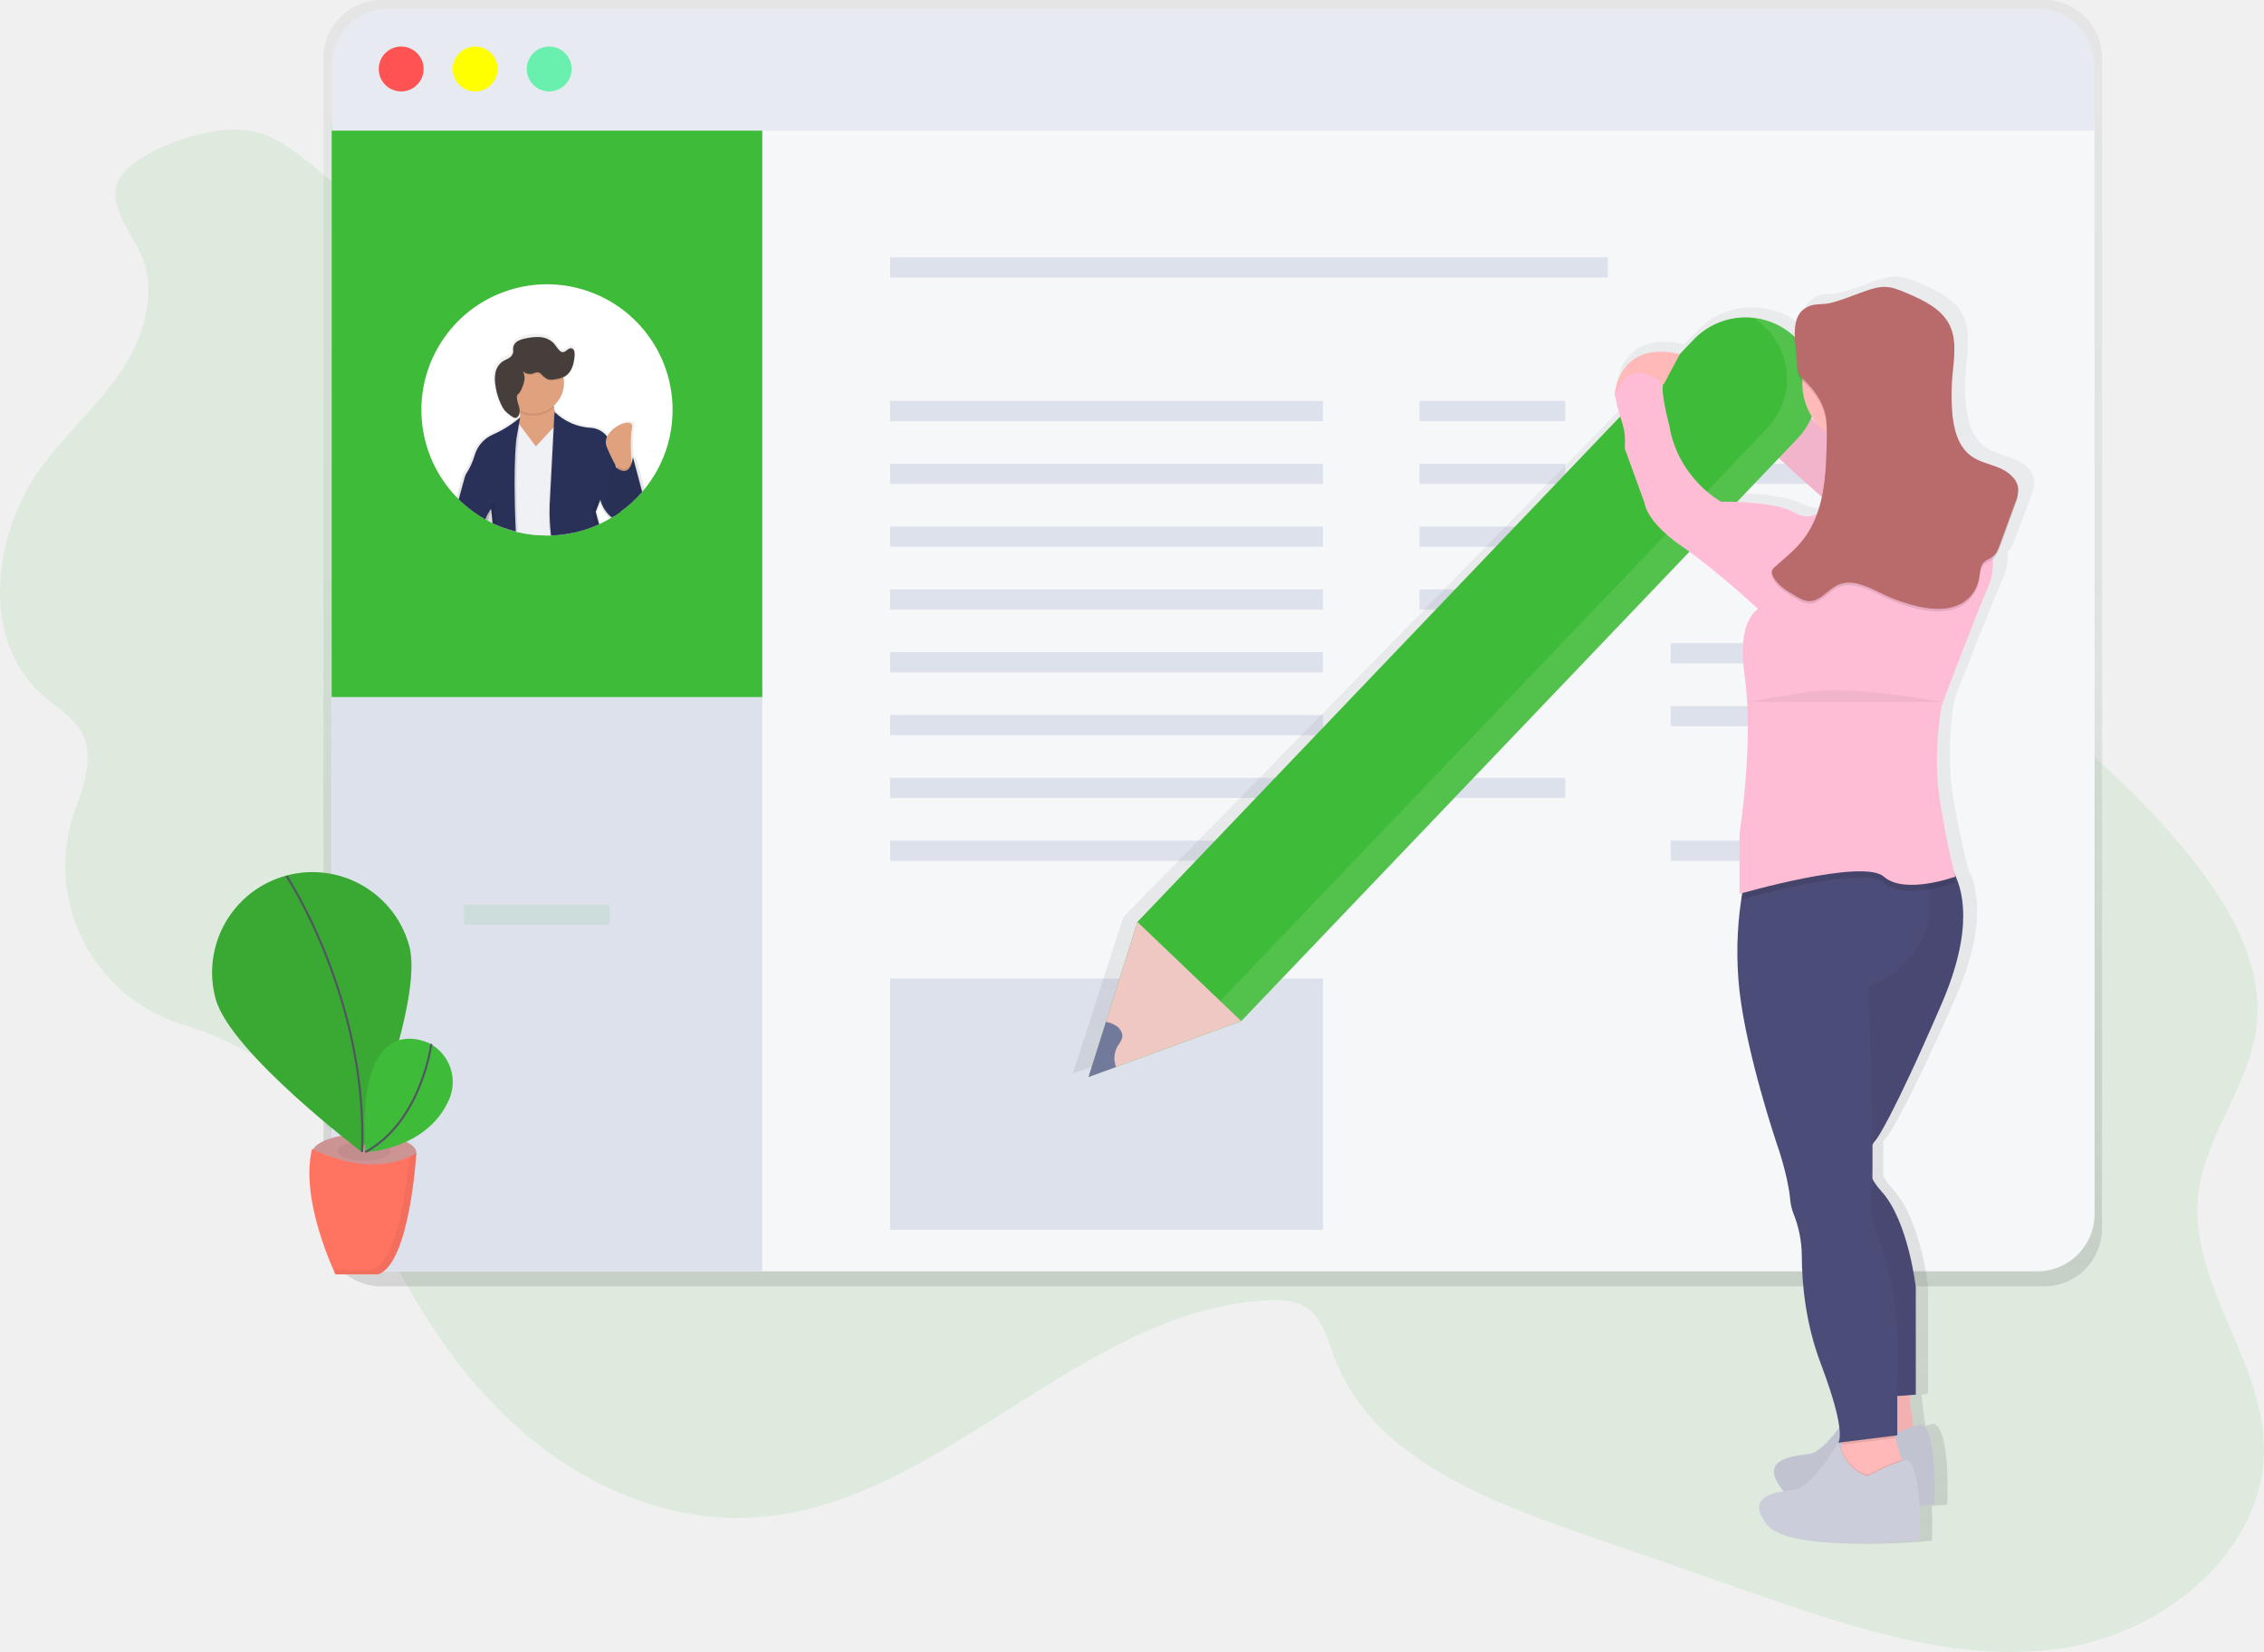
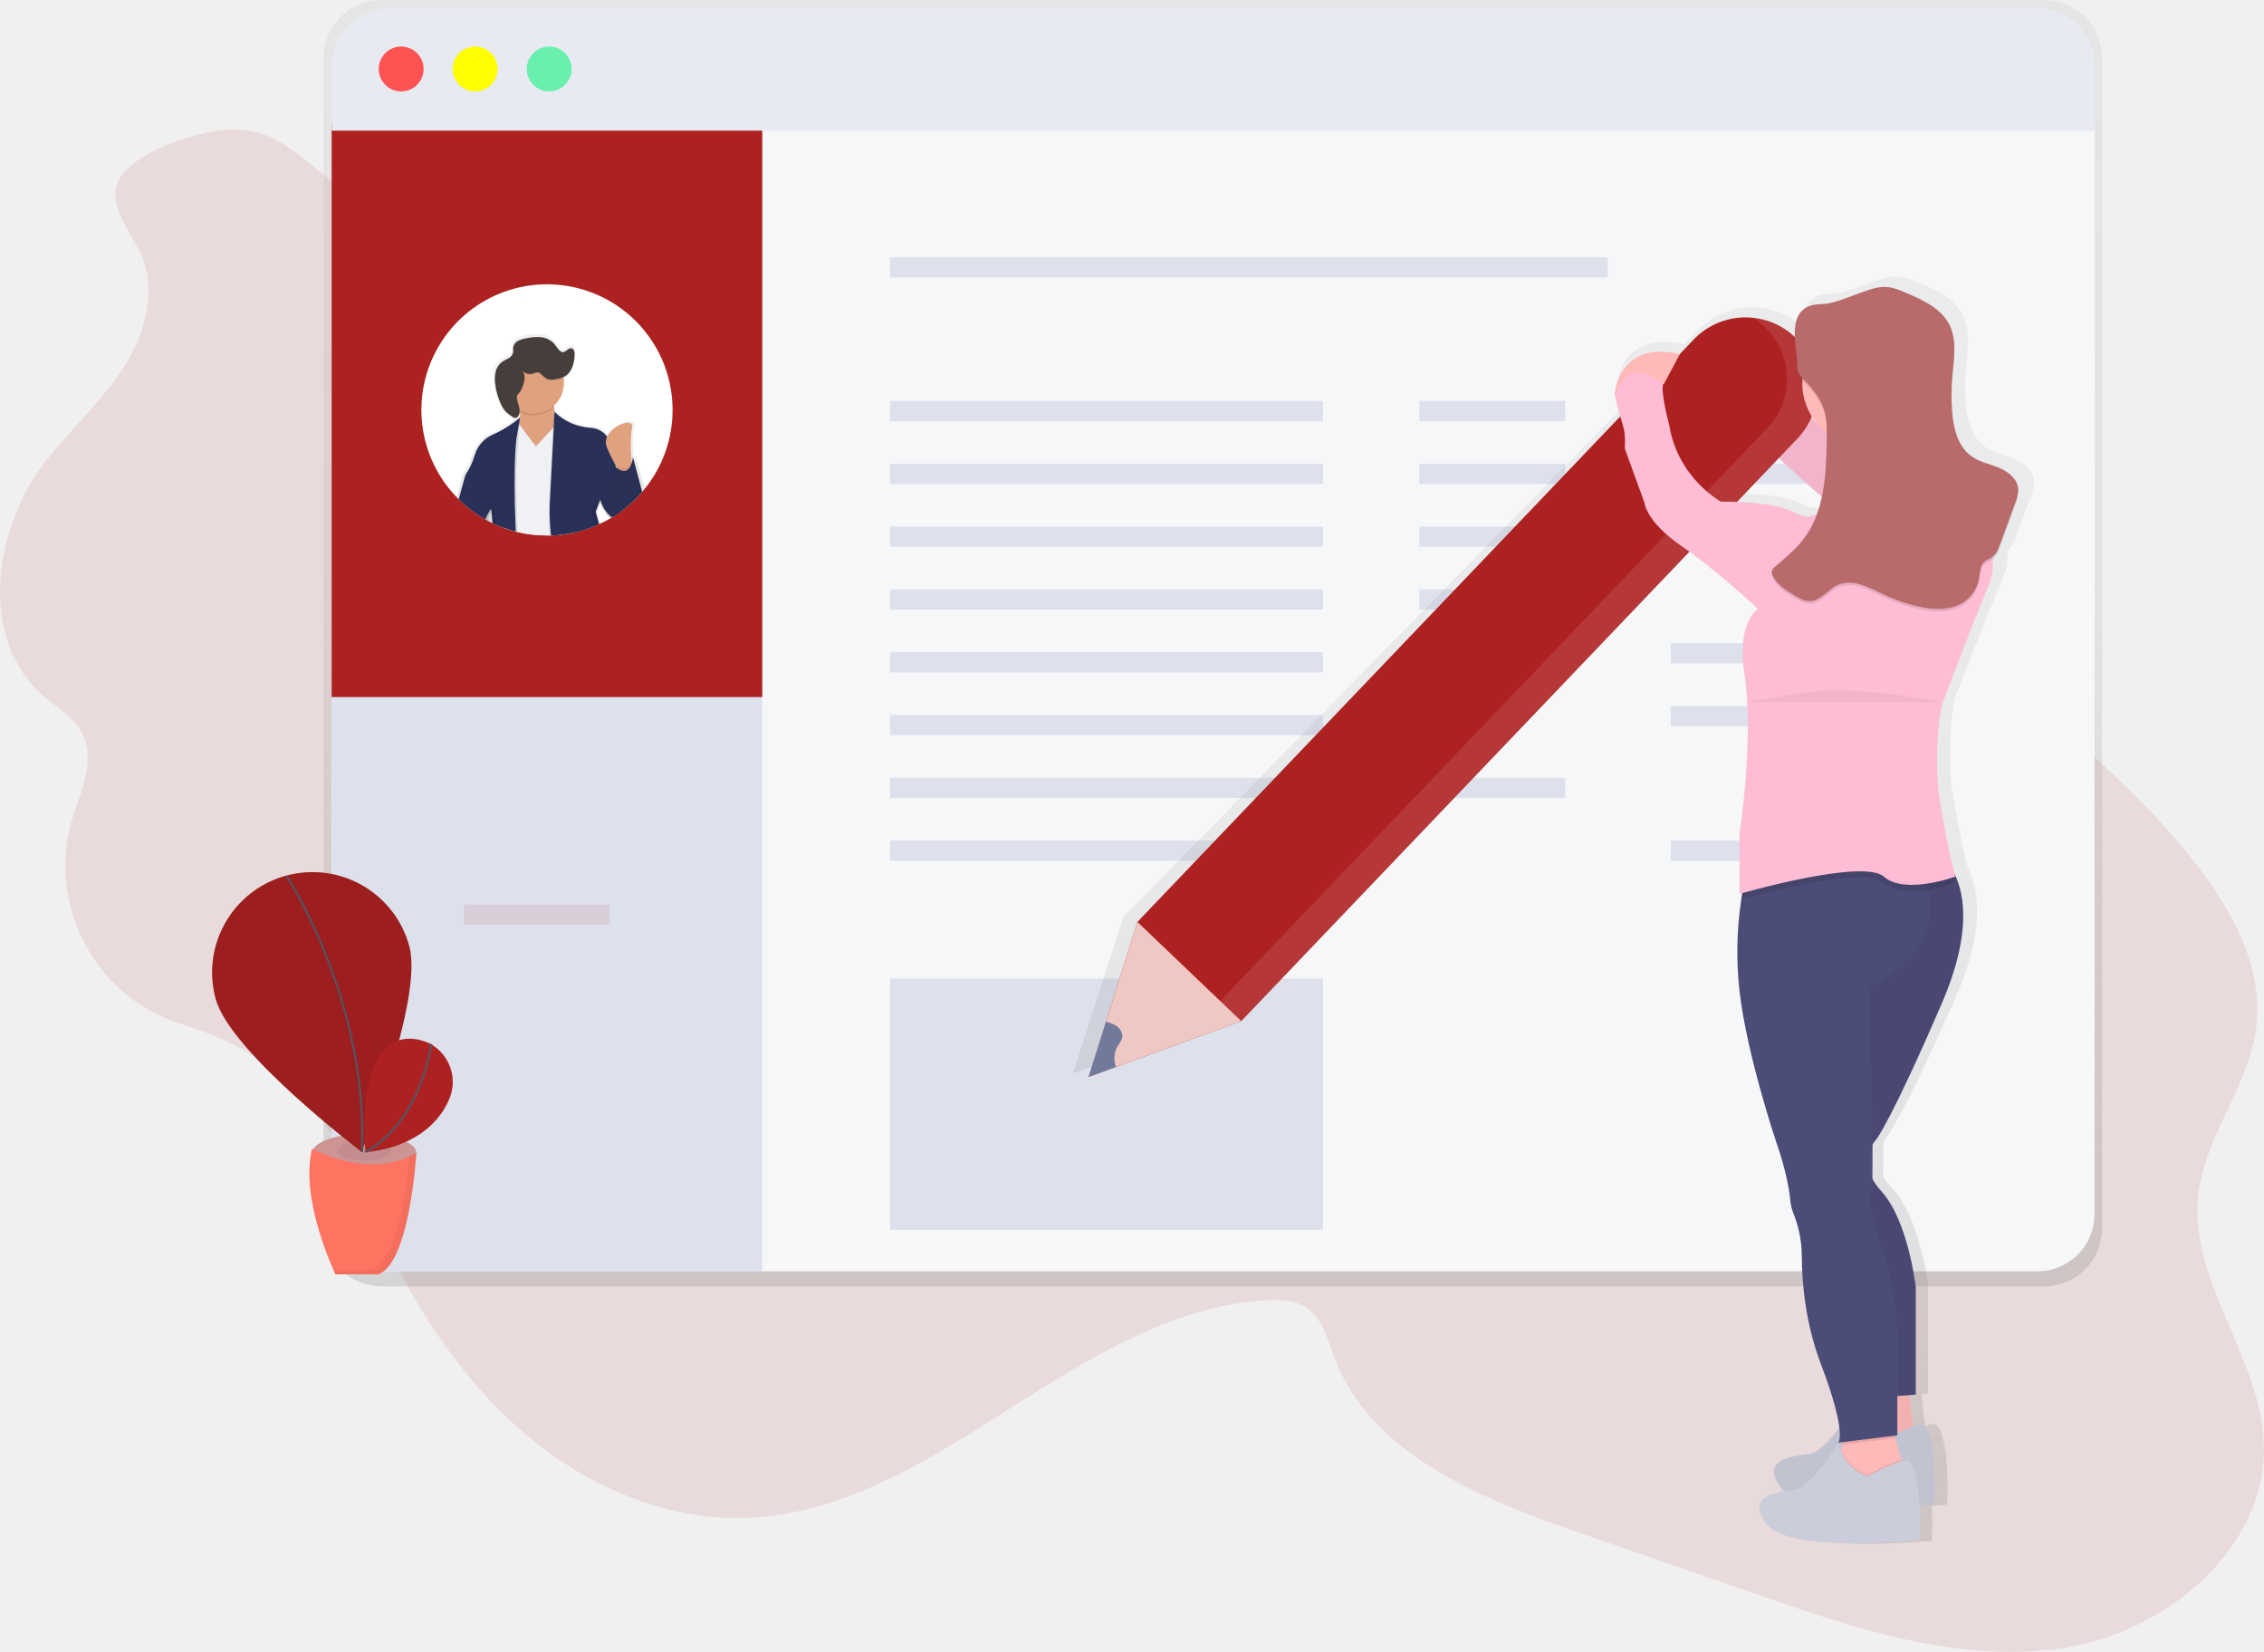
<svg xmlns="http://www.w3.org/2000/svg" xmlns:xlink="http://www.w3.org/1999/xlink" id="eb784e0d-05db-44e6-8395-40b319063039" data-name="Layer 1" width="1094" height="798.15" viewBox="0 0 1094 798.15">
  <defs>
    <linearGradient id="b86fccb4-da21-4a09-8d3b-ff994f3aa5aa" x1="639.03" y1="672.43" x2="639.03" y2="50.93" gradientUnits="userSpaceOnUse">
      <stop offset="0" stop-color="gray" stop-opacity="0.25" />
      <stop offset="0.54" stop-color="gray" stop-opacity="0.12" />
      <stop offset="1" stop-color="gray" stop-opacity="0.1" />
    </linearGradient>
    <linearGradient id="d2adb5db-d5c7-49ab-bfdd-50ec6aa449ae" x1="319.12" y1="309.68" x2="319.12" y2="212.15" xlink:href="#b86fccb4-da21-4a09-8d3b-ff994f3aa5aa" />
    <linearGradient id="fd1a872a-c2fb-4cd4-906a-a62e176bbce4" x1="332.56" y1="304.74" x2="332.56" y2="246.12" gradientTransform="matrix(-1, 0, 0, 1, 652, 0)" xlink:href="#b86fccb4-da21-4a09-8d3b-ff994f3aa5aa" />
    <linearGradient id="636ac3f3-8a9d-4cd8-9529-d45e35aeb867" x1="803.65" y1="796.85" x2="803.65" y2="184.5" xlink:href="#b86fccb4-da21-4a09-8d3b-ff994f3aa5aa" />
  </defs>
  <g opacity="0.1">
-     <path d="M119.37,170.3c10.2,17.75,4.55,40.79-6.53,58S86,259.17,73.72,275.59C49.31,308.35,43,360.08,73.78,387c6.63,5.8,14.83,10.39,18.87,18.21C98.23,416,94.1,429,89.89,440.43l-.35.94C73.63,484.5,97.07,532.3,141,545.83c24.31,7.49,46.25,19.63,62.49,39.26,14.19,17.16,22.39,38.33,31.75,58.53C252.16,680.11,274,715,304.18,741.57s69.56,44.18,109.76,42.73c91.82-3.31,159.43-100,251.16-105.09,6.61-.37,13.65-.12,19.18,3.52,7.8,5.14,10.19,15.23,13.47,24,17.37,46.43,69.67,67.83,116.5,84.09l88,30.58c47.8,16.6,98,33.45,148,25.76s98.82-48.75,96.65-99.31c-1.78-41.53-36.2-78.08-31.69-119.41,3.12-28.56,24.51-52.55,28.09-81.06,3.73-29.67-12.49-58.16-31.16-81.52-53.72-67.24-130.28-111.56-205-154.31-52.63-30.12-105.53-60.36-162.19-82-139.68-53.21-293.2-50.92-442-65.44-25.59-2.5-52.34-5.44-75.79-16.75-18-8.68-32.07-28.75-51.82-33-15.05-3.24-37.31,3.45-50.45,10.76C100.94,138.54,107.54,149.71,119.37,170.3Z" transform="translate(-53 -50.93)" fill="#3fbb3a" />
+     <path d="M119.37,170.3c10.2,17.75,4.55,40.79-6.53,58S86,259.17,73.72,275.59C49.31,308.35,43,360.08,73.78,387c6.63,5.8,14.83,10.39,18.87,18.21C98.23,416,94.1,429,89.89,440.43l-.35.94C73.63,484.5,97.07,532.3,141,545.83c24.31,7.49,46.25,19.63,62.49,39.26,14.19,17.16,22.39,38.33,31.75,58.53C252.16,680.11,274,715,304.18,741.57s69.56,44.18,109.76,42.73c91.82-3.31,159.43-100,251.16-105.09,6.61-.37,13.65-.12,19.18,3.52,7.8,5.14,10.19,15.23,13.47,24,17.37,46.43,69.67,67.83,116.5,84.09l88,30.58c47.8,16.6,98,33.45,148,25.76s98.82-48.75,96.65-99.31c-1.78-41.53-36.2-78.08-31.69-119.41,3.12-28.56,24.51-52.55,28.09-81.06,3.73-29.67-12.49-58.16-31.16-81.52-53.72-67.24-130.28-111.56-205-154.31-52.63-30.12-105.53-60.36-162.19-82-139.68-53.21-293.2-50.92-442-65.44-25.59-2.5-52.34-5.44-75.79-16.75-18-8.68-32.07-28.75-51.82-33-15.05-3.24-37.31,3.45-50.45,10.76C100.94,138.54,107.54,149.71,119.37,170.3Z" transform="translate(-53 -50.93)" fill="#ad2121" />
  </g>
  <path d="M1040.87,50.93H237.18A28,28,0,0,0,209.3,79.08V644.28a28,28,0,0,0,27.88,28.15h803.69a28,28,0,0,0,27.88-28.15V79.08A28,28,0,0,0,1040.87,50.93Z" transform="translate(-53 -50.93)" fill="url(#b86fccb4-da21-4a09-8d3b-ff994f3aa5aa)" />
  <path d="M1065.12,110.81V637.54a27.64,27.64,0,0,1-27.64,27.64H240.89a27.64,27.64,0,0,1-27.64-27.64V110.81Z" transform="translate(-53 -50.93)" fill="#f6f7f9" />
  <path d="M421.34,382.3V665.17H240.89c-15.26,0-27.64-12.62-27.64-28.18V382.3Z" transform="translate(-53 -50.93)" fill="#dde1ec" />
  <rect x="430.12" y="124.37" width="346.82" height="9.75" fill="#dde1ec" />
  <rect x="430.12" y="193.73" width="209.17" height="9.75" fill="#dde1ec" />
  <rect x="685.9" y="193.73" width="70.45" height="9.75" fill="#dde1ec" />
  <g opacity="0.1">
-     <rect x="224.19" y="437.04" width="70.45" height="9.75" fill="#3fbb3a" />
+     <rect x="224.19" y="437.04" width="70.45" height="9.75" fill="#ad2121" />
  </g>
  <rect x="685.9" y="284.77" width="70.45" height="9.75" fill="#dde1ec" />
  <rect x="685.9" y="375.81" width="70.45" height="9.75" fill="#dde1ec" />
  <rect x="685.9" y="224.08" width="70.45" height="9.75" fill="#dde1ec" />
  <rect x="807.28" y="224.08" width="70.45" height="9.75" fill="#dde1ec" />
  <rect x="685.9" y="254.42" width="70.45" height="9.75" fill="#dde1ec" />
  <rect x="807.28" y="254.42" width="70.45" height="9.75" fill="#dde1ec" />
  <rect x="807.28" y="310.78" width="70.45" height="9.75" fill="#dde1ec" />
  <rect x="807.28" y="341.13" width="70.45" height="9.75" fill="#dde1ec" />
  <rect x="807.28" y="406.16" width="70.45" height="9.75" fill="#dde1ec" />
  <rect x="430.12" y="224.08" width="209.17" height="9.75" fill="#dde1ec" />
  <rect x="430.12" y="254.42" width="209.17" height="9.75" fill="#dde1ec" />
  <rect x="430.12" y="284.77" width="209.17" height="9.75" fill="#dde1ec" />
  <rect x="430.12" y="315.12" width="209.17" height="9.75" fill="#dde1ec" />
  <rect x="430.12" y="345.46" width="209.17" height="9.75" fill="#dde1ec" />
  <rect x="430.12" y="375.81" width="209.17" height="9.75" fill="#dde1ec" />
  <rect x="430.12" y="406.16" width="209.17" height="9.75" fill="#dde1ec" />
-   <rect x="160.25" y="59.34" width="208.09" height="277.45" fill="#3fbb3a" />
+   <rect x="160.25" y="59.34" width="208.09" height="277.45" fill="#ad2121" />
  <path d="M1065.12,82.63A27.64,27.64,0,0,0,1037.48,55H240.89a27.64,27.64,0,0,0-27.64,27.64v31.43h851.87Z" transform="translate(-53 -50.93)" fill="#e8eaf1" />
  <circle cx="193.85" cy="33.33" r="10.84" fill="#ff5252" />
  <circle cx="229.61" cy="33.33" r="10.84" fill="#ff0" />
  <circle cx="265.38" cy="33.33" r="10.84" fill="#69f0ae" />
  <path d="M378,249a60.41,60.41,0,0,1-13.52,38.17c-.33.41-.66.81-1,1.21h0a1.64,1.64,0,0,0-.18.22,61,61,0,0,1-10.47,9.59l-.5.37c-.69.49-1.39,1-2.1,1.42l-.49.31-1.05.65a5.33,5.33,0,0,1-.48.27,3.21,3.21,0,0,1-.41.25c-1.54.9-3.13,1.73-4.76,2.49-.18.1-.38.18-.57.27s-.41.2-.63.28-.65.29-1,.42a59.06,59.06,0,0,1-10.83,3.4,60.5,60.5,0,0,1-10.75,1.31h-.55l-1.43,0A60.59,60.59,0,0,1,303.11,308l-.87-.21q-3.06-.8-6-1.86c-1.19-.44-2.37-.92-3.52-1.43-.29-.13-.57-.25-.86-.39l-.87-.39-.76-.39h0l-.8-.41-.89-.47-1-.57-.16-.09a60.93,60.93,0,0,1-11.78-8.71c-.3-.29-.61-.57-.9-.88s-.63-.62-.93-.94A60.69,60.69,0,1,1,378,249Z" transform="translate(-53 -50.93)" fill="#fff" />
  <path d="M360,270.62a17.33,17.33,0,0,1-.59,2.67,2.47,2.47,0,0,1-.13.4c0-.38-.07-.78-.09-1.21h0c-.3-4.45-.56-11.48.34-15.64.85-3.91-5.34-2.72-9.47.78h0a10.89,10.89,0,0,0-2.88,3.61c-.09-.12-.18-.23-.28-.35a10.9,10.9,0,0,0-8.2-4.05,27.91,27.91,0,0,1-17.43-7.64c-.2-.81-.35-1.61-.47-2.42,0-.25-.08-.51-.11-.76a15.07,15.07,0,0,0,4.63-7.81s0-.08,0-.12a15.1,15.1,0,0,0,.38-3.32c0-.46,0-.9-.05-1.34,0-.16,0-.33-.05-.49s0-.38-.08-.56a6.61,6.61,0,0,0,.73-.38,8.38,8.38,0,0,0,3.24-3.67l0-.08a13.83,13.83,0,0,0,.64-1.66,0,0,0,0,0,0,0,20.07,20.07,0,0,0,.83-5c0-.21,0-.42,0-.65,0-1.31-.26-2.95-1.54-3.22-1.69-.36-2.92,2.19-4.63,1.92a2.6,2.6,0,0,1-1.34-.81c-1.16-1.15-1.94-2.63-3.1-3.79a10.6,10.6,0,0,0-6.62-2.81,25,25,0,0,0-7.28.67,12.26,12.26,0,0,0-3.76,1.28,4.48,4.48,0,0,0-2.25,3.09,4.41,4.41,0,0,0,0,.85c0,.42,0,.86,0,1.29a4.8,4.8,0,0,1-.07.55,4.57,4.57,0,0,1-2.31,2.76c-1.06.63-2.24,1.07-3.25,1.79a8.51,8.51,0,0,0-3.13,5,13.22,13.22,0,0,0-.35,3.39,22.43,22.43,0,0,0,.17,3.08,33.06,33.06,0,0,0,2.86,9.92,15.84,15.84,0,0,0,1.42,2.5s0,0,0,0c.14.2.28.38.43.55a15.09,15.09,0,0,0,3.23,2.73l.69.47a2,2,0,0,0,1.71.44,1.82,1.82,0,0,0,.52-.3,4,4,0,0,0,1.25-3.15v-.16a1,1,0,0,1,0,.17,1.64,1.64,0,0,1,0,.23l.1,0a14.8,14.8,0,0,1,0,1.53,5.59,5.59,0,0,1,0,.62c0,.12,0,.24,0,.35l-.16.14h0c-.33.28-.93.77-1.76,1.42h0a52.89,52.89,0,0,1-11.24,6.69,16,16,0,0,0-9.21,10.23,35.89,35.89,0,0,1-4.37,9.47c-.48.7-1.8,6-3.34,11.44.3.33.62.64.93.94s.6.59.9.88a60.93,60.93,0,0,0,11.78,8.71l.16.09,1,.57.89.47c0-.75-.1-1.44-.15-2.09,0-.39-.06-.76-.1-1.12.23-.38.43-.72.62-1,0,.29.07.61.1,1h0c.11,1,.22,2.23.34,3.64q0,.67.1,1.4c0-.49-.05-1-.09-1.4l.76.39.87.39c.28.14.56.26.86.39,1.15.51,2.33,1,3.52,1.43q2.91,1.07,6,1.86l.87.21a60.59,60.59,0,0,0,14.19,1.67l1.43,0h.55A60.5,60.5,0,0,0,330,308.34a59.06,59.06,0,0,0,10.83-3.4q.49-.2,1-.42c.22-.09.42-.18.63-.28s.39-.17.57-.27c-1-3.51-1.54-5.76-1.54-5.76l1.32-3.39.16-.41.4-1.05v0c0,.13.06.26.11.39v0a15.93,15.93,0,0,0,4.7,7.49,5.33,5.33,0,0,0,.48-.27l1.05-.65.49-.31c.72-.47,1.41-.93,2.1-1.42l.5-.37a61,61,0,0,0,10.47-9.59l.18-.22h0c.34-.4.67-.8,1-1.21Zm-8.72,4.56a1.1,1.1,0,0,1,.09.15l-.08-.07Z" transform="translate(-53 -50.93)" fill="url(#d2adb5db-d5c7-49ab-bfdd-50ec6aa449ae)" />
  <path d="M351.44,273.31v.08l.07.07C351.49,273.4,351.46,273.36,351.44,273.31Zm-61.16,30c-.1-1.4-.2-2.66-.29-3.74-.07-.76-.14-1.44-.2-2a.18.18,0,0,1,0-.08c0-.14,0-.27,0-.4a23,23,0,0,0-2.36,4.7l.16.09,1,.57.89.47.8.41q0,.67.1,1.4C290.33,304.25,290.31,303.79,290.28,303.34Zm13.31-57.17,0,0,0,0,.05.09h0a.23.23,0,0,1,0,.07A.39.39,0,0,0,303.59,246.17Z" transform="translate(-53 -50.93)" fill="url(#fd1a872a-c2fb-4cd4-906a-a62e176bbce4)" />
  <path d="M321,235.93s-3.61,16.22,6.31,24.79S303.88,276,298,268.83,302.08,258,302.08,258s5-4.06,0-16.22Z" transform="translate(-53 -50.93)" fill="#e0a17e" />
  <path d="M330,308.34a60.5,60.5,0,0,1-10.75,1.31h-.55l-1.43,0A60.59,60.59,0,0,1,303.11,308l-.87-.21q-3.06-.8-6-1.86l-1-15,4.34-20.77,2.55-12.24.72-3.42.73,1,.16.22.2.26,8,10.65,8.19-8.82.42-.46,2.25-2.43.85-.91.4,3.09,1.44,11.11,2.67,20.49Z" transform="translate(-53 -50.93)" fill="#f0f1f5" />
  <path d="M352.32,298.56c-.69.49-1.39,1-2.1,1.42l-.49.31-1.05.65a5.33,5.33,0,0,1-.48.27,3.21,3.21,0,0,1-.41.25A16.08,16.08,0,0,1,343,294.4a11,11,0,0,1-.3-1.06,1,1,0,0,1,0-.17l-.57,1.5L340.38,299s.52,2.12,1.45,5.48q-.49.23-1,.42a59.06,59.06,0,0,1-10.83,3.4,60.5,60.5,0,0,1-10.75,1.31h-.55a99.44,99.44,0,0,1-.53-14l1.32-25.17.67-12.7.37-7s.13.14.38.37.42.4.72.67h0a27,27,0,0,0,16,6.61,10.62,10.62,0,0,1,8.32,4.42,19.59,19.59,0,0,1,3.39,8.65l.3,2.75s0,0,0,0l.08.78.11,1Z" transform="translate(-53 -50.93)" opacity="0.1" />
  <path d="M352.82,298.2l-.5.37c-.69.49-1.39,1-2.1,1.42l-.49.31-1.05.65a16.58,16.58,0,0,1-5.18-7.22v0a2.77,2.77,0,0,1-.12-.36c-.11-.35-.21-.72-.29-1.08l-.41,1.07-.56,1.45-1.28,3.34s.59,2.4,1.63,6.1c-.21.1-.41.2-.63.28s-.65.29-1,.42a59.06,59.06,0,0,1-10.83,3.4,60.5,60.5,0,0,1-10.75,1.31,99.49,99.49,0,0,1-.63-14.92l1.28-24.39.68-13,.33-6.13.06-1.27a2,2,0,0,0,.17.17,27.09,27.09,0,0,0,17,7.49,10.62,10.62,0,0,1,8.24,4.31,19.54,19.54,0,0,1,3.48,8.76l.53,4.93v.07h0l.11,1Z" transform="translate(-53 -50.93)" fill="#293158" />
  <path d="M304.2,253l0,.61-.16,2.32-.56,7.94s-.33,2.29-.57,7.45c-.35,6.8-.56,18.58.25,36.7l-.87-.21q-3.06-.8-6-1.86c-1.19-.44-2.37-.92-3.52-1.43-.29-.13-.57-.25-.86-.39-.29-4-.64-6.45-.64-6.45s-.27.34-.68,1c-.17.27-.38.6-.6,1l-.05.09h0q-.29.5-.62,1.14c-.25.5-.5,1-.74,1.63l-1-.57-.16-.09a60.93,60.93,0,0,1-11.78-8.71c1.61-5.67,3-11.37,3.5-12.1a34.76,34.76,0,0,0,4.25-9.27,15.71,15.71,0,0,1,9-10A36.5,36.5,0,0,0,304.18,253a0,0,0,0,1,0,0A0,0,0,0,0,304.2,253Z" transform="translate(-53 -50.93)" opacity="0.1" />
  <path d="M304.21,252.72a54.08,54.08,0,0,1-12.81,8.07,15.71,15.71,0,0,0-9,10,34.76,34.76,0,0,1-4.25,9.27c-.49.73-1.89,6.44-3.5,12.12.29.3.6.59.9.88a60.93,60.93,0,0,0,11.78,8.71l.16.09a22.88,22.88,0,0,1,2.2-4.24l.05-.08c.35-.52.57-.8.57-.8s.09.66.22,1.85.3,3,.46,5.1l.87.39c.28.14.56.26.86.39,1.15.51,2.33,1,3.52,1.43q2.91,1.07,6,1.86c-.82-17.94-.64-29.76-.31-36.73.26-5.62.61-8.11.61-8.11l1.27-7.3.36-2.06.17-1Z" transform="translate(-53 -50.93)" fill="#293158" />
  <path d="M310.64,251.71a14.81,14.81,0,0,1-6.49-1.49,29.17,29.17,0,0,0-2.07-7.53L321,236.84a36.22,36.22,0,0,0-.39,11A14.82,14.82,0,0,1,310.64,251.71Z" transform="translate(-53 -50.93)" opacity="0.1" />
  <circle cx="257.64" cy="185.01" r="14.87" fill="#e0a17e" />
  <g opacity="0.1">
    <path d="M340.86,304.94c-1.17-4.11-1.82-6.81-1.82-6.81l2.25-5.86a12.65,12.65,0,0,0,.77,2.4l.05.13-1.28,3.34s.59,2.4,1.63,6.1c-.21.1-.41.2-.63.28S341.18,304.81,340.86,304.94Z" transform="translate(-53 -50.93)" />
  </g>
  <path d="M358.41,276.94s-1.35-13.07,0-19.38-15.77.9-12.17,9.46a73.58,73.58,0,0,0,7.21,13.52Z" transform="translate(-53 -50.93)" fill="#e0a17e" />
  <path d="M363.29,288.6a61.05,61.05,0,0,1-10.47,9.59l-.5.37c-.69.49-1.39,1-2.1,1.42a42.26,42.26,0,0,1-4.3-6.13l-.13-.23,3.61-18.93.38.39c.16.15.37.35.62.55h0l.05,0c1.87,1.6,5.82,4,7.72-1.58a16.85,16.85,0,0,0,.69-3l.37,1.38h0l.22.81,4,15.09h0Z" transform="translate(-53 -50.93)" opacity="0.1" />
  <path d="M363.29,288.6a61,61,0,0,1-10.47,9.59l-.5.37c-.69.49-1.39,1-2.1,1.42l-.49.31a43.62,43.62,0,0,1-3.94-5.78l.13-.67,3.48-18.26s.18.21.49.5l.62.55c.26.22.56.46.89.68a0,0,0,0,1,0,0c2.07,1.42,5.22,2.49,6.82-2.5a16.89,16.89,0,0,0,.64-2.84l.46,1.7Z" transform="translate(-53 -50.93)" fill="#293158" />
  <path d="M363.29,288.6a61,61,0,0,1-10.47,9.59l-.5.37c-.69.49-1.39,1-2.1,1.42l-.49.31a43.62,43.62,0,0,1-3.94-5.78l.13-.67,3.48-18.26s.18.21.49.5l.62.55c.26.22.56.46.89.68a0,0,0,0,1,0,0c2.07,1.42,5.22,2.49,6.82-2.5a16.89,16.89,0,0,0,.64-2.84l.46,1.7Z" transform="translate(-53 -50.93)" opacity="0.02" />
  <path d="M289.79,297.58l-.05.08c0-.05,0-.11,0-.15.63-2.19,1.2-3.67,1.71-4.11,0,0,.67,4.45,1.27,11.12-.29-.13-.57-.25-.86-.39l-.87-.39c-.15-2.15-.31-3.9-.46-5.1s-.22-1.85-.22-1.85S290.14,297.06,289.79,297.58Z" transform="translate(-53 -50.93)" opacity="0.1" />
  <path d="M310.82,231.84a4.08,4.08,0,0,1,2.55-.46,2.91,2.91,0,0,1,1,.7c1.17,1.11,2.33,2.4,3.91,2.74a7.56,7.56,0,0,0,2.93-.13,14,14,0,0,0,4.82-1.47c3.35-2,4.42-6.33,4.63-10.22.07-1.31-.2-3-1.49-3.28-1.64-.35-2.84,2.14-4.5,1.87a2.51,2.51,0,0,1-1.3-.79c-1.13-1.13-1.9-2.58-3-3.72a10.31,10.31,0,0,0-6.44-2.76,24.08,24.08,0,0,0-7.09.67,11.65,11.65,0,0,0-3.65,1.25,4.39,4.39,0,0,0-2.2,3c-.11.87.12,1.77-.05,2.63a4.42,4.42,0,0,1-2.24,2.71c-1,.62-2.18,1-3.16,1.76a8.37,8.37,0,0,0-3.05,4.86,16.46,16.46,0,0,0-.16,5.83,32.28,32.28,0,0,0,2.78,9.72,13.77,13.77,0,0,0,1.81,3,16.81,16.81,0,0,0,3.65,3,2.22,2.22,0,0,0,1.83.55,1.59,1.59,0,0,0,.51-.3c1.28-1.07,1.4-3,1-4.63s-1.08-3.18-1.16-4.84a2.33,2.33,0,0,1,.26-1.35,6,6,0,0,1,.9-.91,5.44,5.44,0,0,0,1-1.69,16.53,16.53,0,0,0,1.55-4.86,6.55,6.55,0,0,0-.87-4A5.17,5.17,0,0,0,310.82,231.84Z" transform="translate(-53 -50.93)" opacity="0.1" />
  <path d="M310.82,231.32a4.08,4.08,0,0,1,2.55-.46,2.91,2.91,0,0,1,1,.7c1.17,1.11,2.33,2.4,3.91,2.74a7.56,7.56,0,0,0,2.93-.13,14,14,0,0,0,4.82-1.47c3.35-2,4.42-6.33,4.63-10.22.07-1.31-.2-3-1.49-3.28-1.64-.35-2.84,2.14-4.5,1.87a2.51,2.51,0,0,1-1.3-.79c-1.13-1.13-1.9-2.58-3-3.72a10.31,10.31,0,0,0-6.44-2.76,24.08,24.08,0,0,0-7.09.67,11.65,11.65,0,0,0-3.65,1.25,4.39,4.39,0,0,0-2.2,3c-.11.87.12,1.77-.05,2.63a4.42,4.42,0,0,1-2.24,2.71c-1,.62-2.18,1-3.16,1.76a8.37,8.37,0,0,0-3.05,4.86,16.46,16.46,0,0,0-.16,5.83,32.28,32.28,0,0,0,2.78,9.72,13.77,13.77,0,0,0,1.81,3,16.81,16.81,0,0,0,3.65,3,2.22,2.22,0,0,0,1.83.55,1.59,1.59,0,0,0,.51-.3c1.28-1.07,1.4-3,1-4.63s-1.08-3.18-1.16-4.84a2.33,2.33,0,0,1,.26-1.35,6,6,0,0,1,.9-.91,5.44,5.44,0,0,0,1-1.69,16.53,16.53,0,0,0,1.55-4.86,6.55,6.55,0,0,0-.87-4A5.17,5.17,0,0,0,310.82,231.32Z" transform="translate(-53 -50.93)" fill="#463e3b" />
  <ellipse cx="176" cy="557.1" rx="25.19" ry="9.25" fill="#cd9494" />
  <ellipse cx="176" cy="556.07" rx="12.85" ry="4.72" opacity="0.05" />
  <path d="M203.8,606s27.76,15.42,50.38,2.06c0,0-3.08,53.47-18.51,58.61H215.12S197.64,630.64,203.8,606Z" transform="translate(-53 -50.93)" fill="#ff7361" />
-   <path d="M250.75,508c7.07,25.83-23.07,99.41-23.07,99.41s-63.39-48-70.46-73.82A48.48,48.48,0,1,1,250.75,508Z" transform="translate(-53 -50.93)" fill="#3fbb3a" />
+   <path d="M250.75,508c7.07,25.83-23.07,99.41-23.07,99.41s-63.39-48-70.46-73.82A48.48,48.48,0,1,1,250.75,508Z" transform="translate(-53 -50.93)" fill="#ad2121" />
  <path d="M250.75,508c7.07,25.83-23.07,99.41-23.07,99.41s-63.39-48-70.46-73.82A48.48,48.48,0,1,1,250.75,508Z" transform="translate(-53 -50.93)" opacity="0.1" />
  <path d="M191.45,474.17s39.46,59.57,36.49,133.37" transform="translate(-53 -50.93)" fill="none" stroke="#535461" stroke-miterlimit="10" />
-   <path d="M260.82,555.2S225,535.73,229.57,607.59c0,0,29.85-1.07,40.44-25.42a21.12,21.12,0,0,0-8.66-26.67Z" transform="translate(-53 -50.93)" fill="#3fbb3a" />
+   <path d="M260.82,555.2S225,535.73,229.57,607.59c0,0,29.85-1.07,40.44-25.42a21.12,21.12,0,0,0-8.66-26.67Z" transform="translate(-53 -50.93)" fill="#ad2121" />
  <path d="M261.41,555.32s-4.62,37.3-31.84,52.27" transform="translate(-53 -50.93)" fill="none" stroke="#535461" stroke-miterlimit="10" />
  <path d="M250.82,609.77c-1,12.3-5.31,50.5-18.22,54.81H214.17c.59,1.31.95,2.06.95,2.06h20.57C251.1,661.49,254.19,608,254.19,608A37.44,37.44,0,0,1,250.82,609.77Z" transform="translate(-53 -50.93)" opacity="0.05" />
  <rect x="430.12" y="472.81" width="209.17" height="121.39" fill="#dde1ec" />
  <path d="M1035.83,284.14a8.76,8.76,0,0,0,0-1.18c-.36-4.88-5-8.41-9.6-10.29s-9.74-2.8-13.81-5.65c-6.88-4.82-9-13.83-9.62-22.07-.19-2.56-.27-5.12-.28-7.69s.16-5.41.4-8.11c.4-4.48,1.06-9.12,1-13.61a26.15,26.15,0,0,0-2.4-12.45c-4.08-8.06-13.24-12.18-21.72-15.69-3.26-1.35-6.6-2.72-10.14-2.87-3.74-.16-7.38,1.05-10.92,2.25-5.62,1.9-11.32,4.37-17.13,5.66-3.26.72-6.83.18-10,1.33-6.22,2.28-7.55,7.87-7.45,14,0,.39,0,.77,0,1.16-.62-.57-1.26-1.11-1.91-1.63l-.38-.3q-1-.81-2.13-1.53l-.36-.23a35.84,35.84,0,0,0-4.79-2.61l-.25-.11q-1.25-.55-2.54-1l-.16-.06a36.46,36.46,0,0,0-5.46-1.44h0a36.37,36.37,0,0,0-32.52,10.22l-6.87,7h0c-31.23-7-32.63,20.13-32.63,20.13l.23-.05-.08.19A96.44,96.44,0,0,0,837,247.67L595.83,494l-24.38,75.56,13.69-4.88,62.54-22.34L871.62,313.58c16.76,11.91,34.18,27.87,34.18,27.87S895,347.16,899,373.32c4.89,32-2.46,77.55-2.46,77.55v29.46l1.38-.38c-.17,1-.35,2-.52,3.15a168.08,168.08,0,0,0-.86,44.72c3.7,31.26,18.48,73.94,18.48,73.94s5.54,15,6.78,27.05a25.22,25.22,0,0,0,1.58,6.95,55.26,55.26,0,0,1,4.32,20.87c0,13.08,1.71,32.71,9.5,52.74,6.25,16.08,8.56,25.5,9.25,31-4.43,5.86-10.22,12.25-14.79,12.89-8.62,1.2-25.26,2.4-14.17,16.83a10.21,10.21,0,0,0,1.29,1.37c-8.42,1.36-17.68,4.36-8.68,16.06,11.09,14.43,76.39,7.82,76.39,7.82s.42-8,0-16.82c4.58-.32,7.41-.61,7.41-.61s1.85-34.87-6.16-39.08a16.9,16.9,0,0,0-4.32,1.06c-.86-4.82-1.52-10.81-1.93-15.25l3.17-.24V672.1s-3.7-32.46-17.25-46.89a29.15,29.15,0,0,1-4.43-6c.1-4.17.11-10,.06-16.73a13.89,13.89,0,0,1,1.91-2.52s7.39-9,32.65-66.13c14.9-33.69,11.58-53.14,6.35-63.44-1-3.66-3.6-14.11-7-33.35-4.31-24.65.62-48.7.62-48.7s16-41.48,23.41-58.31a27.39,27.39,0,0,0,2.08-12.85c1.93-1.41,2.86-3.76,3.69-6l7.59-20.25c.82-2.19,1.66-4.47,1.48-6.8ZM932.75,247.68a30.8,30.8,0,0,0,2.75,3.66h0s-1.13-1.18-3-3.08C932.59,248.07,932.67,247.87,932.75,247.68Zm-37.32,41.57,20.89-21.34c7.22,6.6,14.95,13.34,21.41,18.89a61.84,61.84,0,0,1-2.44,8.37c-2.8,1.39-6.5,1.84-11-.61C917.16,290.71,904,289.57,895.43,289.25Z" transform="translate(-53 -50.93)" fill="url(#636ac3f3-8a9d-4cd8-9529-d45e35aeb867)" />
  <path d="M878.62,210.5S863.13,219.44,867.9,232c0,0,16.09,4.77,22.64,16.69s57.21,54.82,57.21,54.82L984.69,285s-12.85-17.16-53.5-29.14c0,0-24-25.69-32.31-30.45S878.62,210.5,878.62,210.5Z" transform="translate(-53 -50.93)" fill="#febdd5" />
  <path d="M878.62,210.5S863.13,219.44,867.9,232c0,0,16.09,4.77,22.64,16.69s57.21,54.82,57.21,54.82L984.69,285s-12.85-17.16-53.5-29.14c0,0-24-25.69-32.31-30.45S878.62,210.5,878.62,210.5Z" transform="translate(-53 -50.93)" opacity="0.05" />
-   <path d="M602.62,496.37,871.4,215a34.68,34.68,0,0,1,49-1.12h0a34.68,34.68,0,0,1,1.12,49L652.78,544.29l-73.74,27Z" transform="translate(-53 -50.93)" fill="#3fbb3a" />
+   <path d="M602.62,496.37,871.4,215a34.68,34.68,0,0,1,49-1.12h0a34.68,34.68,0,0,1,1.12,49L652.78,544.29l-73.74,27Z" transform="translate(-53 -50.93)" fill="#ad2121" />
  <path d="M905.75,208.89h0a34.68,34.68,0,0,1,1.12,49L638.1,539.26l-55.36,20.25L579,571.27l73.74-27L921.55,263a34.68,34.68,0,0,0-1.12-49h0a34.52,34.52,0,0,0-20.31-9.41A34.82,34.82,0,0,1,905.75,208.89Z" transform="translate(-53 -50.93)" fill="#fff" opacity="0.1" />
  <polygon points="549.62 445.45 599.78 493.36 539.28 515.5 526.04 520.34 534.43 493.71 549.62 445.45" fill="#efc8c4" />
  <path d="M587.43,544.63a14.75,14.75,0,0,1,5.16,2.07c1.82,1.31,3.14,3.58,2.64,5.76a13.82,13.82,0,0,1-2.08,3.77,11.77,11.77,0,0,0-.87,10.2L579,571.27Z" transform="translate(-53 -50.93)" fill="#727a9c" />
  <path d="M975.16,718.8s1.79,26.22,4.77,29.2-26.82,4.77-26.82,4.77l4.17-34Z" transform="translate(-53 -50.93)" fill="#ffb9b9" />
  <path d="M975.16,718.8s1.79,26.22,4.77,29.2-26.82,4.77-26.82,4.77l4.17-34Z" transform="translate(-53 -50.93)" opacity="0.05" />
  <path d="M981.71,739.06s-4.17,0-19.07,7.75c0,0-10.13-1.79-14.3-16.09,0,0-12.51,21.45-20.86,22.64s-24.43,2.38-13.71,16.69,73.89,7.75,73.89,7.75S989.46,743.23,981.71,739.06Z" transform="translate(-53 -50.93)" fill="#cbcdda" />
  <path d="M981.71,739.06s-4.17,0-19.07,7.75c0,0-10.13-1.79-14.3-16.09,0,0-12.51,21.45-20.86,22.64s-24.43,2.38-13.71,16.69,73.89,7.75,73.89,7.75S989.46,743.23,981.71,739.06Z" transform="translate(-53 -50.93)" opacity="0.05" />
  <path d="M972.77,759.32l-4.17,11.32-27.41-7.75,1.56-11.24.38-2.71,1-7.5s23.24-6,23.24-3a46.23,46.23,0,0,0,1.53,7.26c1,3.66,2.15,7.84,3,10.59C972.42,758.13,972.77,759.32,972.77,759.32Z" transform="translate(-53 -50.93)" fill="#ffb9b9" />
  <path d="M957.82,603.91c-1.88,3.18-4,9.14-.05,16.58a28.87,28.87,0,0,0,4.28,5.94c13.11,14.3,16.69,46.48,16.69,46.48v51.84l-8.94.69-14.3,1.1L934,638.36s-12.51-64.36-6.55-75.68,11.32-82.23,11.32-82.23l4.95-5.12,11.74-12.16h34a22.84,22.84,0,0,1,6.61,7.39c5.7,9.44,10.82,29.07-4.82,65.31-24.43,56.61-31.58,65.55-31.58,65.55A13.73,13.73,0,0,0,957.82,603.91Z" transform="translate(-53 -50.93)" fill="#4c4c78" />
  <path d="M957.82,603.91c-1.88,3.18-4,9.14-.05,16.58a28.87,28.87,0,0,0,4.28,5.94c13.11,14.3,16.69,46.48,16.69,46.48v51.84l-8.94.69-14.3,1.1L934,638.36s-12.51-64.36-6.55-75.68,11.32-82.23,11.32-82.23l4.95-5.12,11.74-12.16h34a22.84,22.84,0,0,1,6.61,7.39c5.7,9.44,10.82,29.07-4.82,65.31-24.43,56.61-31.58,65.55-31.58,65.55A13.73,13.73,0,0,0,957.82,603.91Z" transform="translate(-53 -50.93)" opacity="0.05" />
  <path d="M968.94,745.72l-25.81,3.22,1-7.5s23.24-6,23.24-3A46.23,46.23,0,0,0,968.94,745.72Z" transform="translate(-53 -50.93)" opacity="0.1" />
  <path d="M956.09,527.52s1.48,46.91,1.73,76.39c.05,6.67,0,12.45-.05,16.58a36.74,36.74,0,0,1-.48,6.54c-1.79,5.36,1.79,17.28,1.79,17.28,14.9,39.33,10.73,73.89,10.73,73.89v26.22L941.19,748s4.77-3.58-8.34-38.14c-7.53-19.86-9.16-39.31-9.19-52.28a55.94,55.94,0,0,0-4.18-20.68A25.52,25.52,0,0,1,918,630c-1.19-11.92-6.55-26.82-6.55-26.82s-14.3-42.31-17.88-73.3a170.67,170.67,0,0,1,.83-44.33,110.63,110.63,0,0,1,2.15-11.09s58.25-36.66,80.25-11.32a28.69,28.69,0,0,1,5,8.34,55.06,55.06,0,0,1,2.81,9.28C991.37,514.42,956.09,527.52,956.09,527.52Z" transform="translate(-53 -50.93)" fill="#4c4c78" />
  <circle cx="901.3" cy="185.2" r="30.39" fill="#ffb9b9" />
  <path d="M937.62,255.19s12.51,35.16,0,53.63,39.92,12.51,39.92,12.51l20.26-24.43s-23.84,0-25-41.71S937.62,255.19,937.62,255.19Z" transform="translate(-53 -50.93)" fill="#ffb9b9" />
  <path d="M997.8,477.46a78.2,78.2,0,0,1-13.28,3.33c-7.42,1.14-16.17,1.19-21.29-3.33-3-2.68-10.51-3-19.49-2.15-18.91,1.81-44.51,8.87-49.41,10.26a110.63,110.63,0,0,1,2.15-11.09s58.25-36.66,80.25-11.32h12.71a22.84,22.84,0,0,1,6.61,7.39C997.16,475.29,997.8,477.46,997.8,477.46Z" transform="translate(-53 -50.93)" opacity="0.1" />
  <path d="M972.77,759.32l-4.17,11.32-27.41-7.75,1.56-11.24c4.71,10.42,12.74,11.83,12.74,11.83,8.66-4.5,13.7-6.39,16.4-7.18C972.42,758.13,972.77,759.32,972.77,759.32Z" transform="translate(-53 -50.93)" opacity="0.1" />
  <path d="M974.56,756.34s-4.17,0-19.07,7.75c0,0-10.13-1.79-14.3-16.09,0,0-12.51,21.45-20.86,22.64S895.9,773,906.63,787.33s73.89,7.75,73.89,7.75S982.31,760.51,974.56,756.34Z" transform="translate(-53 -50.93)" fill="#cbcdda" />
  <path d="M833.19,241.95s1.35-26.89,31.56-19.95L857,236.53Z" transform="translate(-53 -50.93)" fill="#ffb9b9" />
  <path d="M974,304.06s-29.2-4.77-36.95-10.73c0,0-6,11.32-16.69,5.36s-35.75-5.36-35.75-5.36-20.86-11.32-25-36.95c0,0-4.17-15.49-3-19.66,0,0-15.49-16.09-23.24,5.36,3,14.9,5.36,13.71,4.77,25.62l9.53,26.22s.6,8.94,17.88,20.86,36.95,30.39,36.95,30.39-10.43,5.66-6.55,31.58c4.73,31.68-2.38,76.87-2.38,76.87v29.2s59.59-17.28,69.72-8.34,34.56,0,34.56,0-3-10.13-7.15-34.56.6-48.27.6-48.27,15.49-41.12,22.64-57.8-5.36-39.33-17.88-47.67-17.17-3.33-17.17-3.33S1000.78,298.7,974,304.06Z" transform="translate(-53 -50.93)" fill="#febdd5" />
  <path d="M921.43,228.69a10.54,10.54,0,0,0,.62,3.64,11.48,11.48,0,0,0,2.79,3.47c4.46,4.36,8.38,9.54,9.95,15.58,1.06,4.09,1,8.37.94,12.6-.26,17.11-1,35.58-11.54,49-3.88,4.95-8.88,8.88-13.57,13.07A4.09,4.09,0,0,0,909.2,328a3.57,3.57,0,0,0,.44,2.36c2.18,4.53,6.77,7.31,11.12,9.83,2,1.15,4.08,2.34,6.38,2.41,5.42.18,9-5.55,13.93-7.8,7.18-3.28,15.23,1.28,22.36,4.68a78.79,78.79,0,0,0,16.14,5.63c7.63,1.76,16.25,2.19,22.67-2.28a17.31,17.31,0,0,0,7.06-11.05c.52-2.91.44-6.29,2.64-8.26,1.14-1,2.69-1.44,3.91-2.34,1.91-1.4,2.81-3.75,3.62-6l7.34-20.07a16.49,16.49,0,0,0,1.43-6.74c-.35-4.83-4.81-8.34-9.28-10.2s-9.42-2.77-13.36-5.6c-6.65-4.78-8.71-13.71-9.31-21.88a105.34,105.34,0,0,1,.12-16.85c.73-8.31,2.35-17.17-1.35-24.65-3.95-8-12.81-12.07-21-15.55-3.15-1.34-6.39-2.69-9.81-2.84-3.62-.16-7.14,1-10.56,2.23-5.44,1.89-11,4.33-16.57,5.61-3.15.72-6.61.18-9.65,1.32C916.3,204.16,921.43,219.7,921.43,228.69Z" transform="translate(-53 -50.93)" opacity="0.1" />
  <path d="M921.43,227.5a10.54,10.54,0,0,0,.62,3.64,11.48,11.48,0,0,0,2.79,3.47c4.46,4.36,8.38,9.54,9.95,15.58,1.06,4.09,1,8.37.94,12.6-.26,17.11-1,35.58-11.54,49-3.88,4.95-8.88,8.88-13.57,13.07a4.09,4.09,0,0,0-1.43,1.91,3.57,3.57,0,0,0,.44,2.36c2.18,4.53,6.77,7.31,11.12,9.83,2,1.15,4.08,2.34,6.38,2.41,5.42.18,9-5.55,13.93-7.8,7.18-3.28,15.23,1.28,22.36,4.68a78.79,78.79,0,0,0,16.14,5.63c7.63,1.76,16.25,2.19,22.67-2.28a17.31,17.31,0,0,0,7.06-11.05c.52-2.91.44-6.29,2.64-8.26,1.14-1,2.69-1.44,3.91-2.34,1.91-1.4,2.81-3.75,3.62-6l7.34-20.07a16.49,16.49,0,0,0,1.43-6.74c-.35-4.83-4.81-8.34-9.28-10.2s-9.42-2.77-13.36-5.6c-6.65-4.78-8.71-13.71-9.31-21.88a105.34,105.34,0,0,1,.12-16.85c.73-8.31,2.35-17.17-1.35-24.65-3.95-8-12.81-12.07-21-15.55-3.15-1.34-6.39-2.69-9.81-2.84-3.62-.16-7.14,1-10.56,2.23-5.44,1.89-11,4.33-16.57,5.61-3.15.72-6.61.18-9.65,1.32C916.3,203,921.43,218.51,921.43,227.5Z" transform="translate(-53 -50.93)" fill="#b96b6b" />
  <path d="M897.41,390.13S902.16,389,926,385.4s65.55,4.77,65.55,4.77" transform="translate(-53 -50.93)" opacity="0.05" />
</svg>
